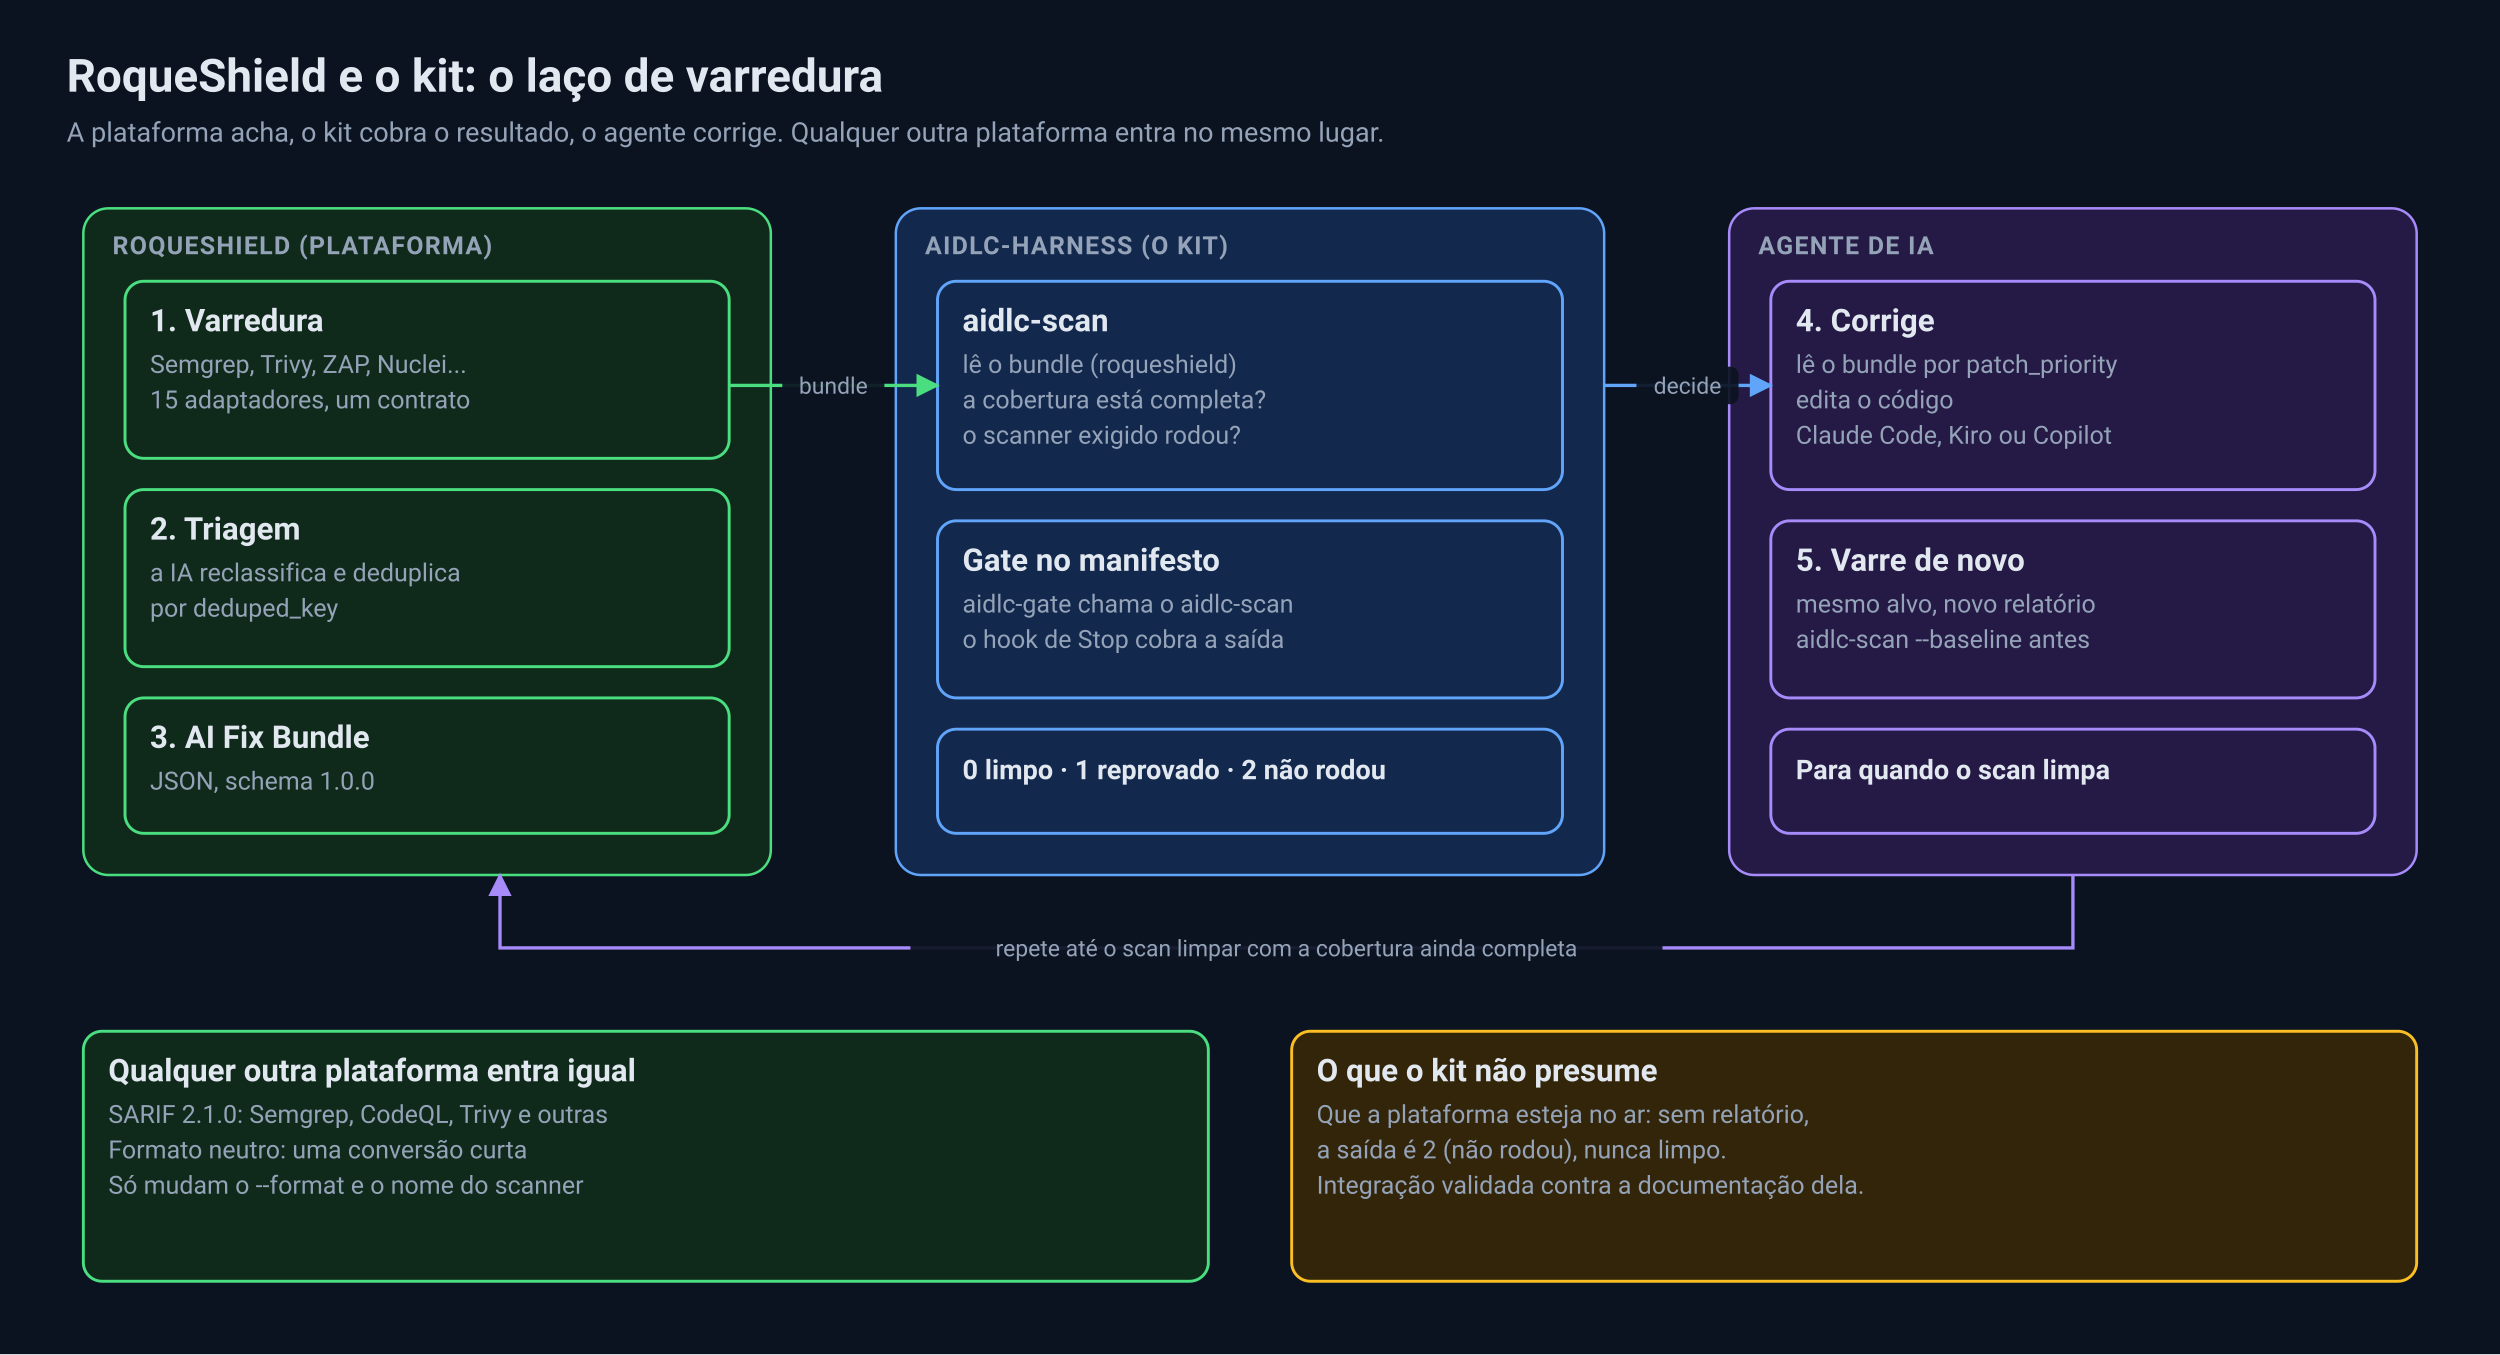
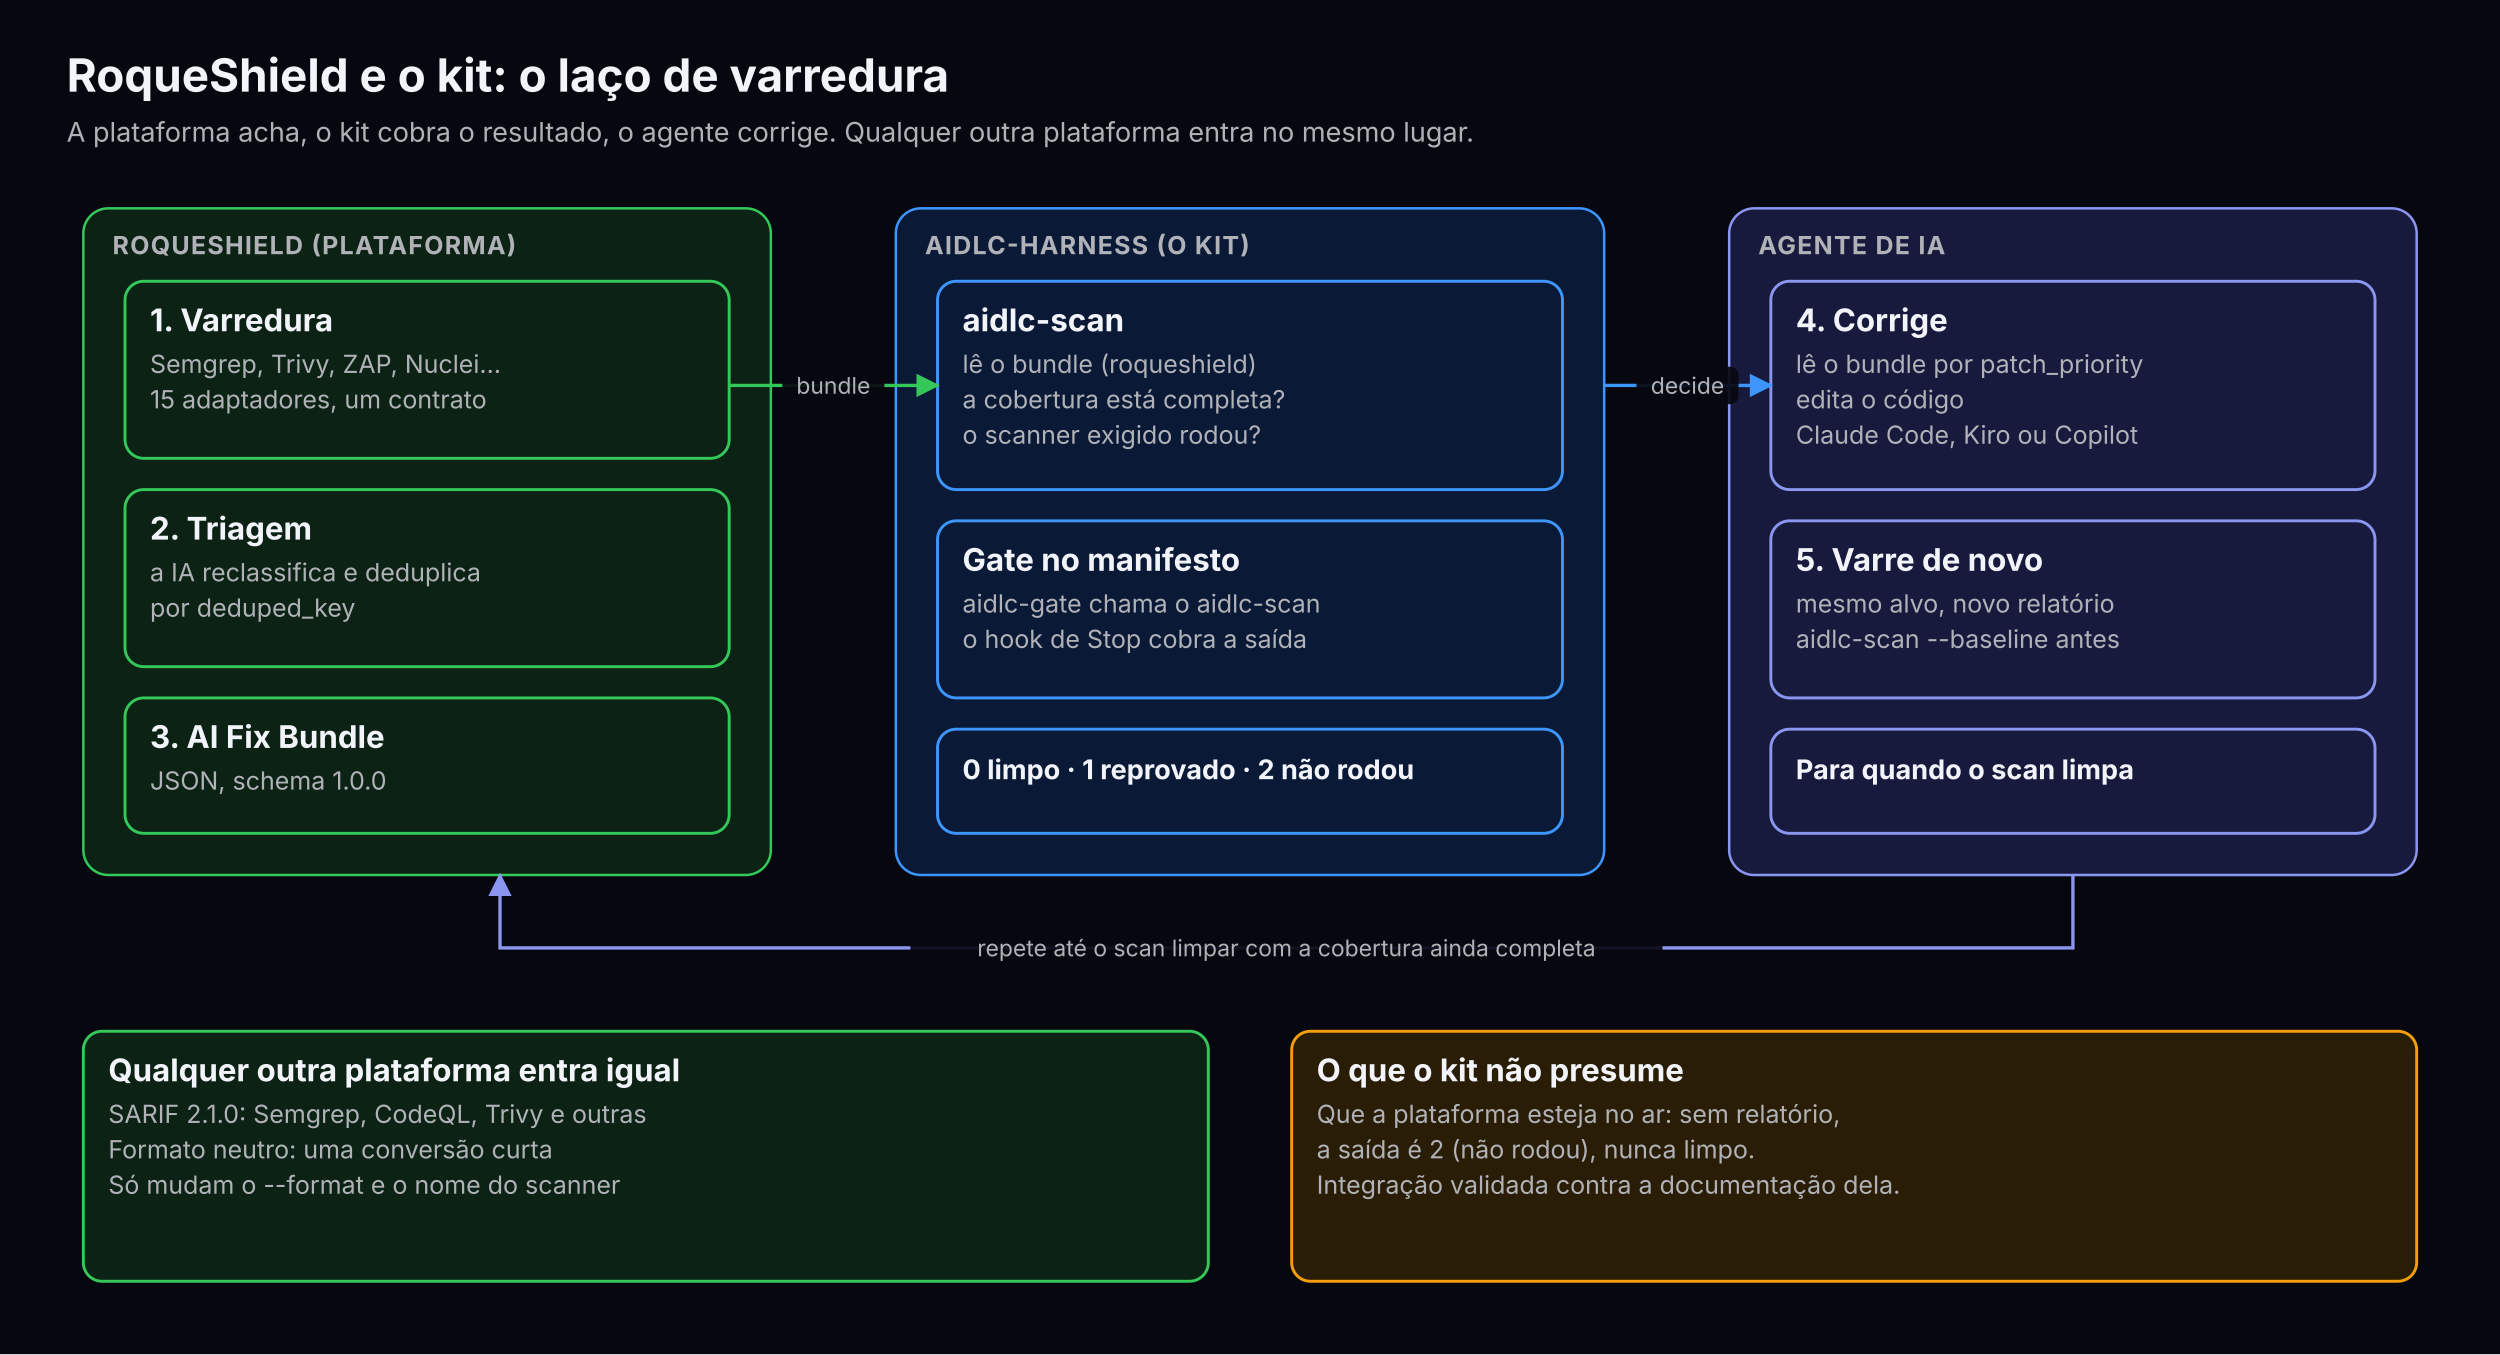
- <svg xmlns="http://www.w3.org/2000/svg" viewBox="0 0 1200 650" width="1200" height="650" font-family="system-ui, -apple-system, 'Segoe UI', Roboto, 'Helvetica Neue', Arial, sans-serif" role="img" aria-label="RoqueShield e o kit: o laço de varredura">
-   <rect width="1200" height="650" fill="#0b1220" />
+ <svg xmlns="http://www.w3.org/2000/svg" viewBox="0 0 1200 650" width="1200" height="650" font-family="Inter, 'Segoe UI', system-ui, -apple-system, Roboto, 'Helvetica Neue', Arial, sans-serif" role="img" aria-label="RoqueShield e o kit: o laço de varredura">
+   <rect width="1200" height="650" fill="#07080f" />
  <defs>
    <marker id="ponta-roxo" viewBox="0 0 10 10" refX="9" refY="5" markerWidth="7" markerHeight="7" orient="auto-start-reverse">
-       <path d="M0 0L10 5L0 10z" fill="#a78bfa" />
+       <path d="M0 0L10 5L0 10z" fill="#8b96f0" />
    </marker>
  </defs>
  <defs>
    <marker id="ponta-destaque" viewBox="0 0 10 10" refX="9" refY="5" markerWidth="7" markerHeight="7" orient="auto-start-reverse">
-       <path d="M0 0L10 5L0 10z" fill="#60a5fa" />
+       <path d="M0 0L10 5L0 10z" fill="#3d96ff" />
    </marker>
  </defs>
  <defs>
    <marker id="ponta-verde" viewBox="0 0 10 10" refX="9" refY="5" markerWidth="7" markerHeight="7" orient="auto-start-reverse">
-       <path d="M0 0L10 5L0 10z" fill="#4ade80" />
+       <path d="M0 0L10 5L0 10z" fill="#34c759" />
    </marker>
  </defs>
-   <text x="32" y="44" font-size="22" font-weight="700" fill="#e2e8f0">RoqueShield e o kit: o laço de varredura</text>
-   <text x="32" y="68" font-size="13" fill="#94a3b8">A plataforma acha, o kit cobra o resultado, o agente corrige. Qualquer outra plataforma entra no mesmo lugar.</text>
-   <rect x="40" y="100" width="330" height="320" rx="12" fill="#0f2a1b" stroke="#4ade80" stroke-width="1.2" />
-   <text x="54" y="122" font-size="12" font-weight="700" letter-spacing="0.6" fill="#94a3b8">ROQUESHIELD (PLATAFORMA)</text>
+   <text x="32" y="44" font-size="22" font-weight="700" fill="#f2f4fa">RoqueShield e o kit: o laço de varredura</text>
+   <text x="32" y="68" font-size="13" fill="#b0b2b8">A plataforma acha, o kit cobra o resultado, o agente corrige. Qualquer outra plataforma entra no mesmo lugar.</text>
+   <rect x="40" y="100" width="330" height="320" rx="12" fill="#0b2214" stroke="#34c759" stroke-width="1.2" />
+   <text x="54" y="122" font-size="12" font-weight="700" letter-spacing="0.6" fill="#b0b2b8">ROQUESHIELD (PLATAFORMA)</text>
  <g>
-     <rect x="60" y="135" width="290" height="85" rx="9" fill="#0f2a1b" stroke="#4ade80" stroke-width="1.4" />
-     <text x="72" y="159" font-size="15" font-weight="700" fill="#e2e8f0">1. Varredura</text>
-     <text x="72" y="179" font-size="12" fill="#94a3b8">Semgrep, Trivy, ZAP, Nuclei...</text>
-     <text x="72" y="196" font-size="12" fill="#94a3b8">15 adaptadores, um contrato</text>
+     <rect x="60" y="135" width="290" height="85" rx="9" fill="#0b2214" stroke="#34c759" stroke-width="1.4" />
+     <text x="72" y="159" font-size="15" font-weight="700" fill="#f2f4fa">1. Varredura</text>
+     <text x="72" y="179" font-size="12" fill="#b0b2b8">Semgrep, Trivy, ZAP, Nuclei...</text>
+     <text x="72" y="196" font-size="12" fill="#b0b2b8">15 adaptadores, um contrato</text>
  </g>
  <g>
-     <rect x="60" y="235" width="290" height="85" rx="9" fill="#0f2a1b" stroke="#4ade80" stroke-width="1.4" />
-     <text x="72" y="259" font-size="15" font-weight="700" fill="#e2e8f0">2. Triagem</text>
-     <text x="72" y="279" font-size="12" fill="#94a3b8">a IA reclassifica e deduplica</text>
-     <text x="72" y="296" font-size="12" fill="#94a3b8">por deduped_key</text>
+     <rect x="60" y="235" width="290" height="85" rx="9" fill="#0b2214" stroke="#34c759" stroke-width="1.4" />
+     <text x="72" y="259" font-size="15" font-weight="700" fill="#f2f4fa">2. Triagem</text>
+     <text x="72" y="279" font-size="12" fill="#b0b2b8">a IA reclassifica e deduplica</text>
+     <text x="72" y="296" font-size="12" fill="#b0b2b8">por deduped_key</text>
  </g>
  <g>
-     <rect x="60" y="335" width="290" height="65" rx="9" fill="#0f2a1b" stroke="#4ade80" stroke-width="1.4" />
-     <text x="72" y="359" font-size="15" font-weight="700" fill="#e2e8f0">3. AI Fix Bundle</text>
-     <text x="72" y="379" font-size="12" fill="#94a3b8">JSON, schema 1.0.0</text>
+     <rect x="60" y="335" width="290" height="65" rx="9" fill="#0b2214" stroke="#34c759" stroke-width="1.4" />
+     <text x="72" y="359" font-size="15" font-weight="700" fill="#f2f4fa">3. AI Fix Bundle</text>
+     <text x="72" y="379" font-size="12" fill="#b0b2b8">JSON, schema 1.0.0</text>
  </g>
-   <rect x="430" y="100" width="340" height="320" rx="12" fill="#13284d" stroke="#60a5fa" stroke-width="1.2" />
-   <text x="444" y="122" font-size="12" font-weight="700" letter-spacing="0.6" fill="#94a3b8">AIDLC-HARNESS (O KIT)</text>
+   <rect x="430" y="100" width="340" height="320" rx="12" fill="#0a1a36" stroke="#3d96ff" stroke-width="1.2" />
+   <text x="444" y="122" font-size="12" font-weight="700" letter-spacing="0.6" fill="#b0b2b8">AIDLC-HARNESS (O KIT)</text>
  <g>
-     <rect x="450" y="135" width="300" height="100" rx="9" fill="#13284d" stroke="#60a5fa" stroke-width="1.4" />
-     <text x="462" y="159" font-size="15" font-weight="700" fill="#e2e8f0">aidlc-scan</text>
-     <text x="462" y="179" font-size="12" fill="#94a3b8">lê o bundle (roqueshield)</text>
-     <text x="462" y="196" font-size="12" fill="#94a3b8">a cobertura está completa?</text>
-     <text x="462" y="213" font-size="12" fill="#94a3b8">o scanner exigido rodou?</text>
+     <rect x="450" y="135" width="300" height="100" rx="9" fill="#0a1a36" stroke="#3d96ff" stroke-width="1.4" />
+     <text x="462" y="159" font-size="15" font-weight="700" fill="#f2f4fa">aidlc-scan</text>
+     <text x="462" y="179" font-size="12" fill="#b0b2b8">lê o bundle (roqueshield)</text>
+     <text x="462" y="196" font-size="12" fill="#b0b2b8">a cobertura está completa?</text>
+     <text x="462" y="213" font-size="12" fill="#b0b2b8">o scanner exigido rodou?</text>
  </g>
  <g>
-     <rect x="450" y="250" width="300" height="85" rx="9" fill="#13284d" stroke="#60a5fa" stroke-width="1.4" />
-     <text x="462" y="274" font-size="15" font-weight="700" fill="#e2e8f0">Gate no manifesto</text>
-     <text x="462" y="294" font-size="12" fill="#94a3b8">aidlc-gate chama o aidlc-scan</text>
-     <text x="462" y="311" font-size="12" fill="#94a3b8">o hook de Stop cobra a saída</text>
+     <rect x="450" y="250" width="300" height="85" rx="9" fill="#0a1a36" stroke="#3d96ff" stroke-width="1.4" />
+     <text x="462" y="274" font-size="15" font-weight="700" fill="#f2f4fa">Gate no manifesto</text>
+     <text x="462" y="294" font-size="12" fill="#b0b2b8">aidlc-gate chama o aidlc-scan</text>
+     <text x="462" y="311" font-size="12" fill="#b0b2b8">o hook de Stop cobra a saída</text>
  </g>
  <g>
-     <rect x="450" y="350" width="300" height="50" rx="9" fill="#13284d" stroke="#60a5fa" stroke-width="1.4" />
-     <text x="462" y="374" font-size="13" font-weight="700" fill="#e2e8f0">0 limpo · 1 reprovado · 2 não rodou</text>
+     <rect x="450" y="350" width="300" height="50" rx="9" fill="#0a1a36" stroke="#3d96ff" stroke-width="1.4" />
+     <text x="462" y="374" font-size="13" font-weight="700" fill="#f2f4fa">0 limpo · 1 reprovado · 2 não rodou</text>
  </g>
-   <rect x="830" y="100" width="330" height="320" rx="12" fill="#241a45" stroke="#a78bfa" stroke-width="1.2" />
-   <text x="844" y="122" font-size="12" font-weight="700" letter-spacing="0.6" fill="#94a3b8">AGENTE DE IA</text>
+   <rect x="830" y="100" width="330" height="320" rx="12" fill="#171a3d" stroke="#8b96f0" stroke-width="1.2" />
+   <text x="844" y="122" font-size="12" font-weight="700" letter-spacing="0.6" fill="#b0b2b8">AGENTE DE IA</text>
  <g>
-     <rect x="850" y="135" width="290" height="100" rx="9" fill="#241a45" stroke="#a78bfa" stroke-width="1.4" />
-     <text x="862" y="159" font-size="15" font-weight="700" fill="#e2e8f0">4. Corrige</text>
-     <text x="862" y="179" font-size="12" fill="#94a3b8">lê o bundle por patch_priority</text>
-     <text x="862" y="196" font-size="12" fill="#94a3b8">edita o código</text>
-     <text x="862" y="213" font-size="12" fill="#94a3b8">Claude Code, Kiro ou Copilot</text>
+     <rect x="850" y="135" width="290" height="100" rx="9" fill="#171a3d" stroke="#8b96f0" stroke-width="1.4" />
+     <text x="862" y="159" font-size="15" font-weight="700" fill="#f2f4fa">4. Corrige</text>
+     <text x="862" y="179" font-size="12" fill="#b0b2b8">lê o bundle por patch_priority</text>
+     <text x="862" y="196" font-size="12" fill="#b0b2b8">edita o código</text>
+     <text x="862" y="213" font-size="12" fill="#b0b2b8">Claude Code, Kiro ou Copilot</text>
  </g>
  <g>
-     <rect x="850" y="250" width="290" height="85" rx="9" fill="#241a45" stroke="#a78bfa" stroke-width="1.4" />
-     <text x="862" y="274" font-size="15" font-weight="700" fill="#e2e8f0">5. Varre de novo</text>
-     <text x="862" y="294" font-size="12" fill="#94a3b8">mesmo alvo, novo relatório</text>
-     <text x="862" y="311" font-size="12" fill="#94a3b8">aidlc-scan --baseline antes</text>
+     <rect x="850" y="250" width="290" height="85" rx="9" fill="#171a3d" stroke="#8b96f0" stroke-width="1.4" />
+     <text x="862" y="274" font-size="15" font-weight="700" fill="#f2f4fa">5. Varre de novo</text>
+     <text x="862" y="294" font-size="12" fill="#b0b2b8">mesmo alvo, novo relatório</text>
+     <text x="862" y="311" font-size="12" fill="#b0b2b8">aidlc-scan --baseline antes</text>
  </g>
  <g>
-     <rect x="850" y="350" width="290" height="50" rx="9" fill="#241a45" stroke="#a78bfa" stroke-width="1.4" />
-     <text x="862" y="374" font-size="13" font-weight="700" fill="#e2e8f0">Para quando o scan limpa</text>
+     <rect x="850" y="350" width="290" height="50" rx="9" fill="#171a3d" stroke="#8b96f0" stroke-width="1.4" />
+     <text x="862" y="374" font-size="13" font-weight="700" fill="#f2f4fa">Para quando o scan limpa</text>
  </g>
-   <path d="M350 185 L450 185" fill="none" stroke="#4ade80" stroke-width="1.6" marker-end="url(#ponta-verde)" />
-   <rect x="375.5" y="176" width="49" height="18" rx="4" fill="#0b1220" opacity="0.92" />
-   <text x="400" y="189" font-size="11" text-anchor="middle" fill="#94a3b8">bundle</text>
-   <path d="M770 185 L850 185" fill="none" stroke="#60a5fa" stroke-width="1.6" marker-end="url(#ponta-destaque)" />
-   <rect x="785.5" y="176" width="49" height="18" rx="4" fill="#0b1220" opacity="0.92" />
-   <text x="810" y="189" font-size="11" text-anchor="middle" fill="#94a3b8">decide</text>
-   <path d="M995 420 L995 455 L240 455 L240 420" fill="none" stroke="#a78bfa" stroke-width="1.6" marker-end="url(#ponta-roxo)" />
-   <rect x="437" y="446" width="361" height="18" rx="4" fill="#0b1220" opacity="0.92" />
-   <text x="617.5" y="459" font-size="11" text-anchor="middle" fill="#94a3b8">repete até o scan limpar com a cobertura ainda completa</text>
+   <path d="M350 185 L450 185" fill="none" stroke="#34c759" stroke-width="1.6" marker-end="url(#ponta-verde)" />
+   <rect x="375.5" y="176" width="49" height="18" rx="4" fill="#07080f" opacity="0.92" />
+   <text x="400" y="189" font-size="11" text-anchor="middle" fill="#b0b2b8">bundle</text>
+   <path d="M770 185 L850 185" fill="none" stroke="#3d96ff" stroke-width="1.6" marker-end="url(#ponta-destaque)" />
+   <rect x="785.5" y="176" width="49" height="18" rx="4" fill="#07080f" opacity="0.92" />
+   <text x="810" y="189" font-size="11" text-anchor="middle" fill="#b0b2b8">decide</text>
+   <path d="M995 420 L995 455 L240 455 L240 420" fill="none" stroke="#8b96f0" stroke-width="1.6" marker-end="url(#ponta-roxo)" />
+   <rect x="437" y="446" width="361" height="18" rx="4" fill="#07080f" opacity="0.92" />
+   <text x="617.5" y="459" font-size="11" text-anchor="middle" fill="#b0b2b8">repete até o scan limpar com a cobertura ainda completa</text>
  <g>
-     <rect x="40" y="495" width="540" height="120" rx="9" fill="#0f2a1b" stroke="#4ade80" stroke-width="1.4" />
-     <text x="52" y="519" font-size="15" font-weight="700" fill="#e2e8f0">Qualquer outra plataforma entra igual</text>
-     <text x="52" y="539" font-size="12" fill="#94a3b8">SARIF 2.1.0: Semgrep, CodeQL, Trivy e outras</text>
-     <text x="52" y="556" font-size="12" fill="#94a3b8">Formato neutro: uma conversão curta</text>
-     <text x="52" y="573" font-size="12" fill="#94a3b8">Só mudam o --format e o nome do scanner</text>
+     <rect x="40" y="495" width="540" height="120" rx="9" fill="#0b2214" stroke="#34c759" stroke-width="1.4" />
+     <text x="52" y="519" font-size="15" font-weight="700" fill="#f2f4fa">Qualquer outra plataforma entra igual</text>
+     <text x="52" y="539" font-size="12" fill="#b0b2b8">SARIF 2.1.0: Semgrep, CodeQL, Trivy e outras</text>
+     <text x="52" y="556" font-size="12" fill="#b0b2b8">Formato neutro: uma conversão curta</text>
+     <text x="52" y="573" font-size="12" fill="#b0b2b8">Só mudam o --format e o nome do scanner</text>
  </g>
  <g>
-     <rect x="620" y="495" width="540" height="120" rx="9" fill="#33250a" stroke="#fbbf24" stroke-width="1.4" />
-     <text x="632" y="519" font-size="15" font-weight="700" fill="#e2e8f0">O que o kit não presume</text>
-     <text x="632" y="539" font-size="12" fill="#94a3b8">Que a plataforma esteja no ar: sem relatório,</text>
-     <text x="632" y="556" font-size="12" fill="#94a3b8">a saída é 2 (não rodou), nunca limpo.</text>
-     <text x="632" y="573" font-size="12" fill="#94a3b8">Integração validada contra a documentação dela.</text>
+     <rect x="620" y="495" width="540" height="120" rx="9" fill="#2a1d06" stroke="#f59e0b" stroke-width="1.4" />
+     <text x="632" y="519" font-size="15" font-weight="700" fill="#f2f4fa">O que o kit não presume</text>
+     <text x="632" y="539" font-size="12" fill="#b0b2b8">Que a plataforma esteja no ar: sem relatório,</text>
+     <text x="632" y="556" font-size="12" fill="#b0b2b8">a saída é 2 (não rodou), nunca limpo.</text>
+     <text x="632" y="573" font-size="12" fill="#b0b2b8">Integração validada contra a documentação dela.</text>
  </g>
</svg>
